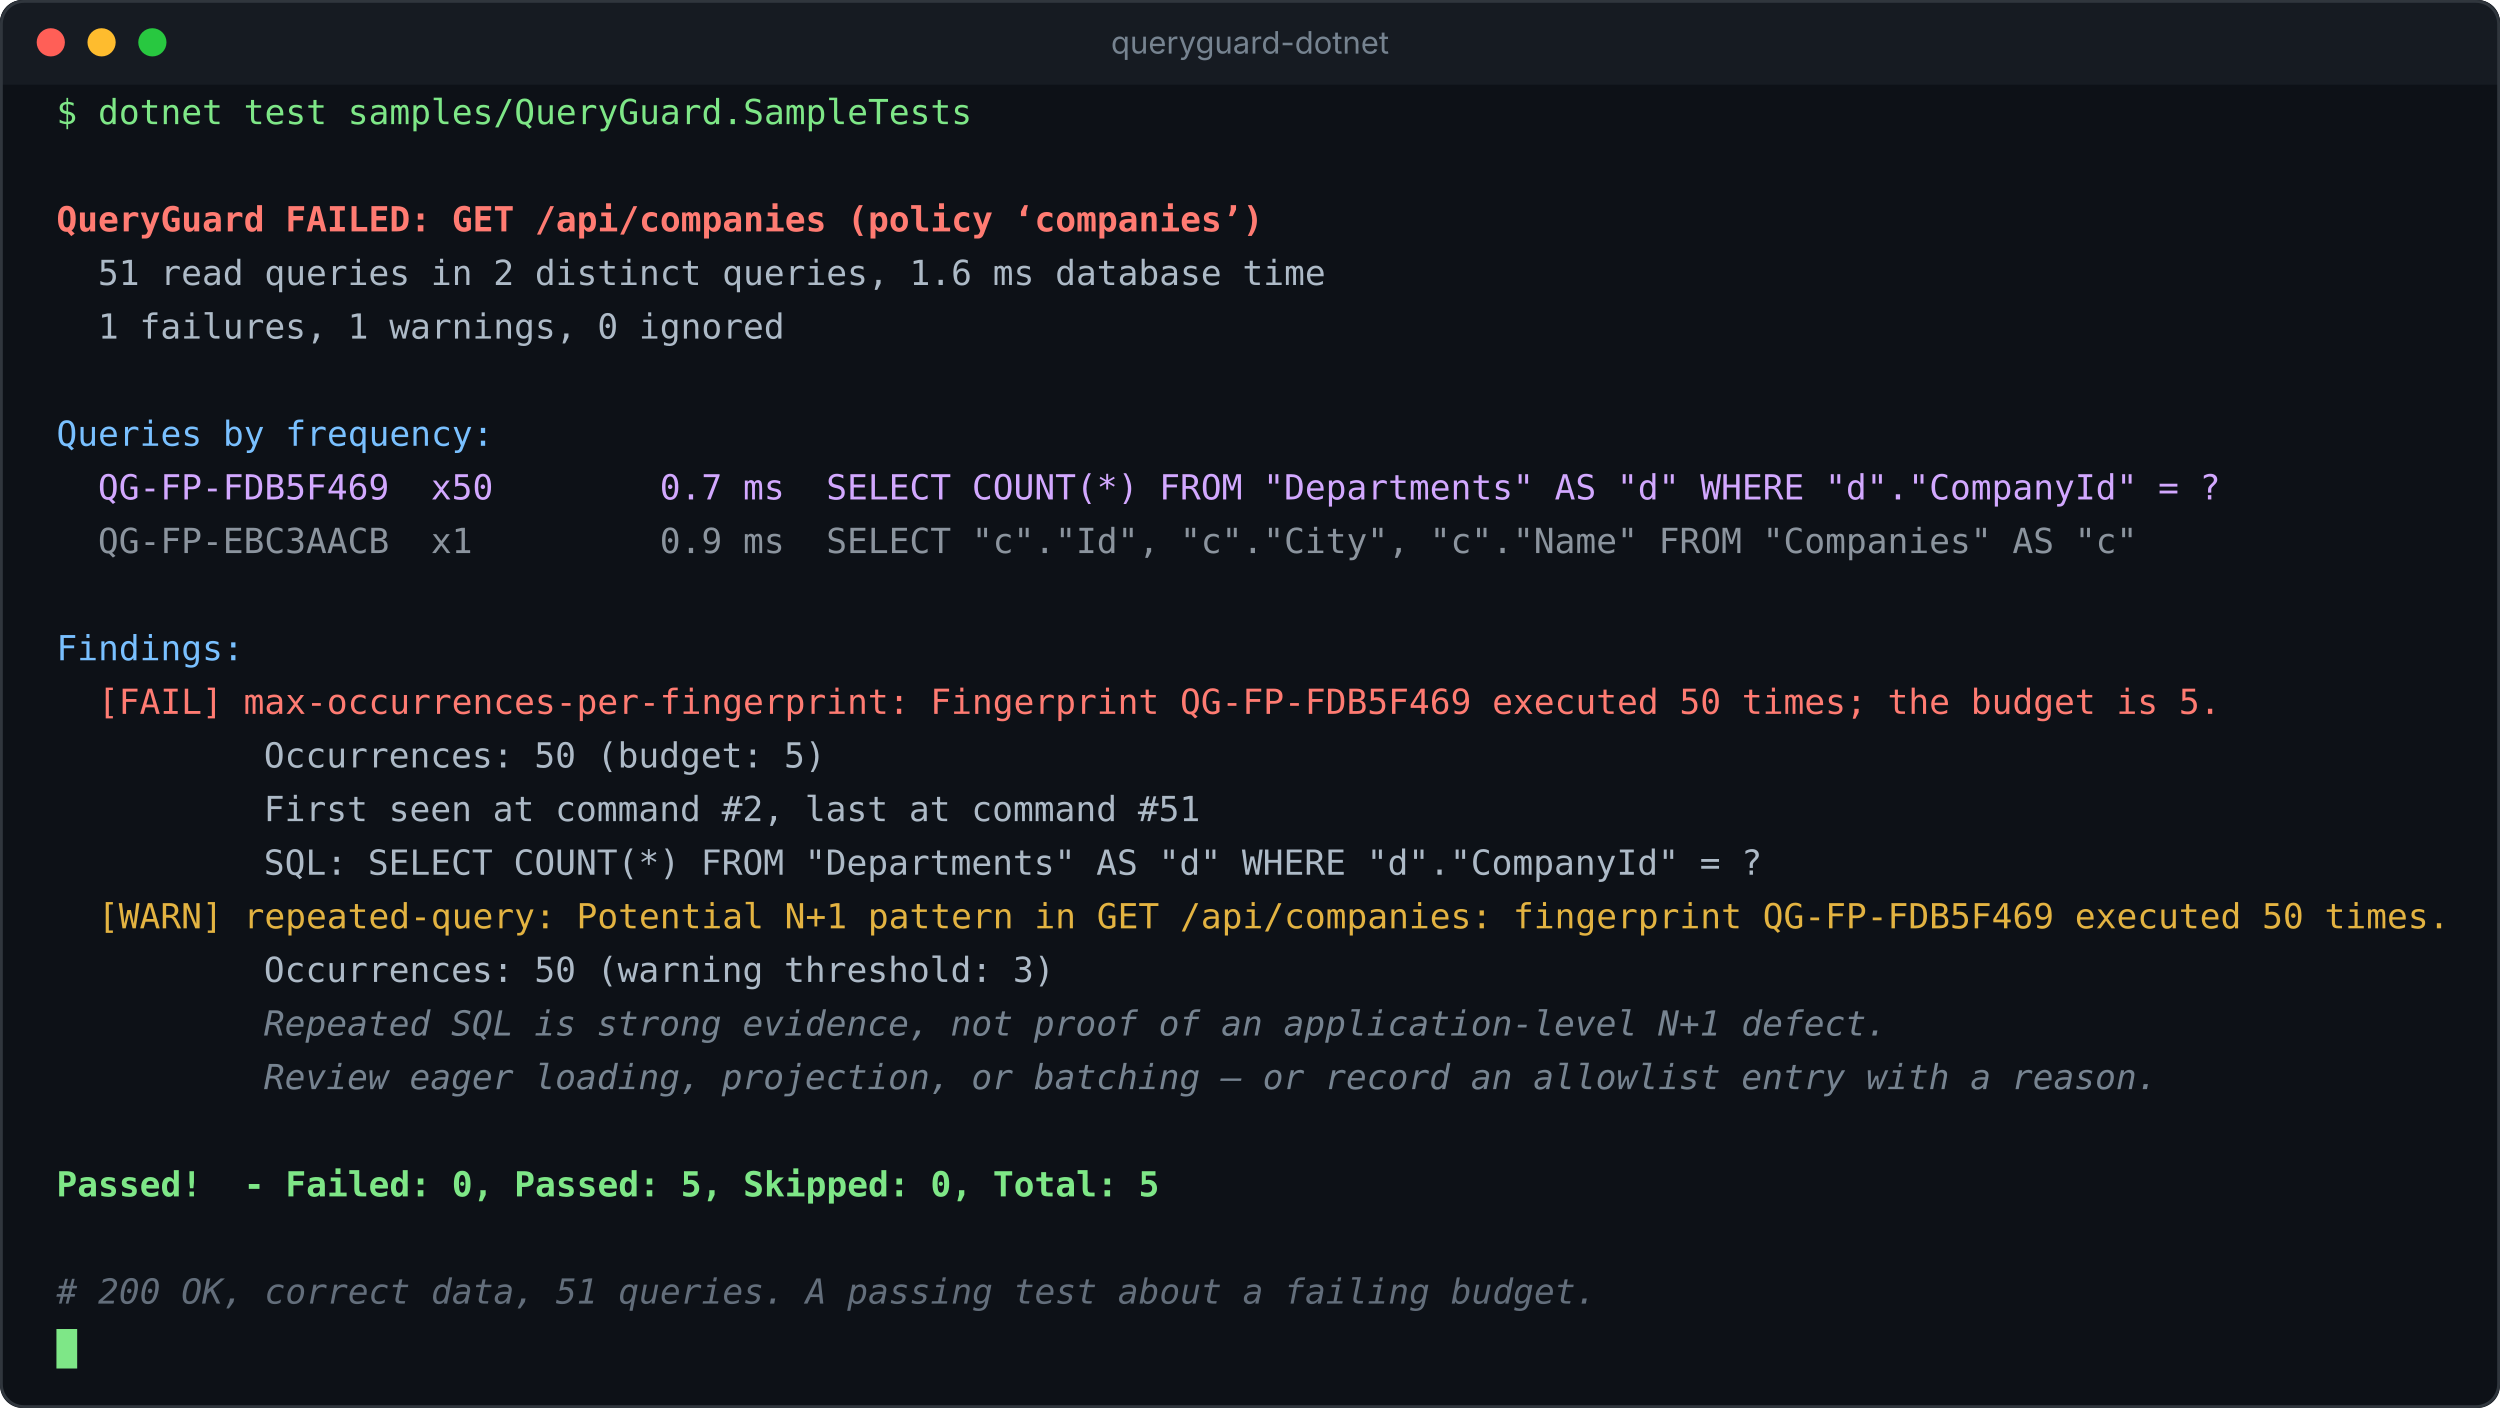
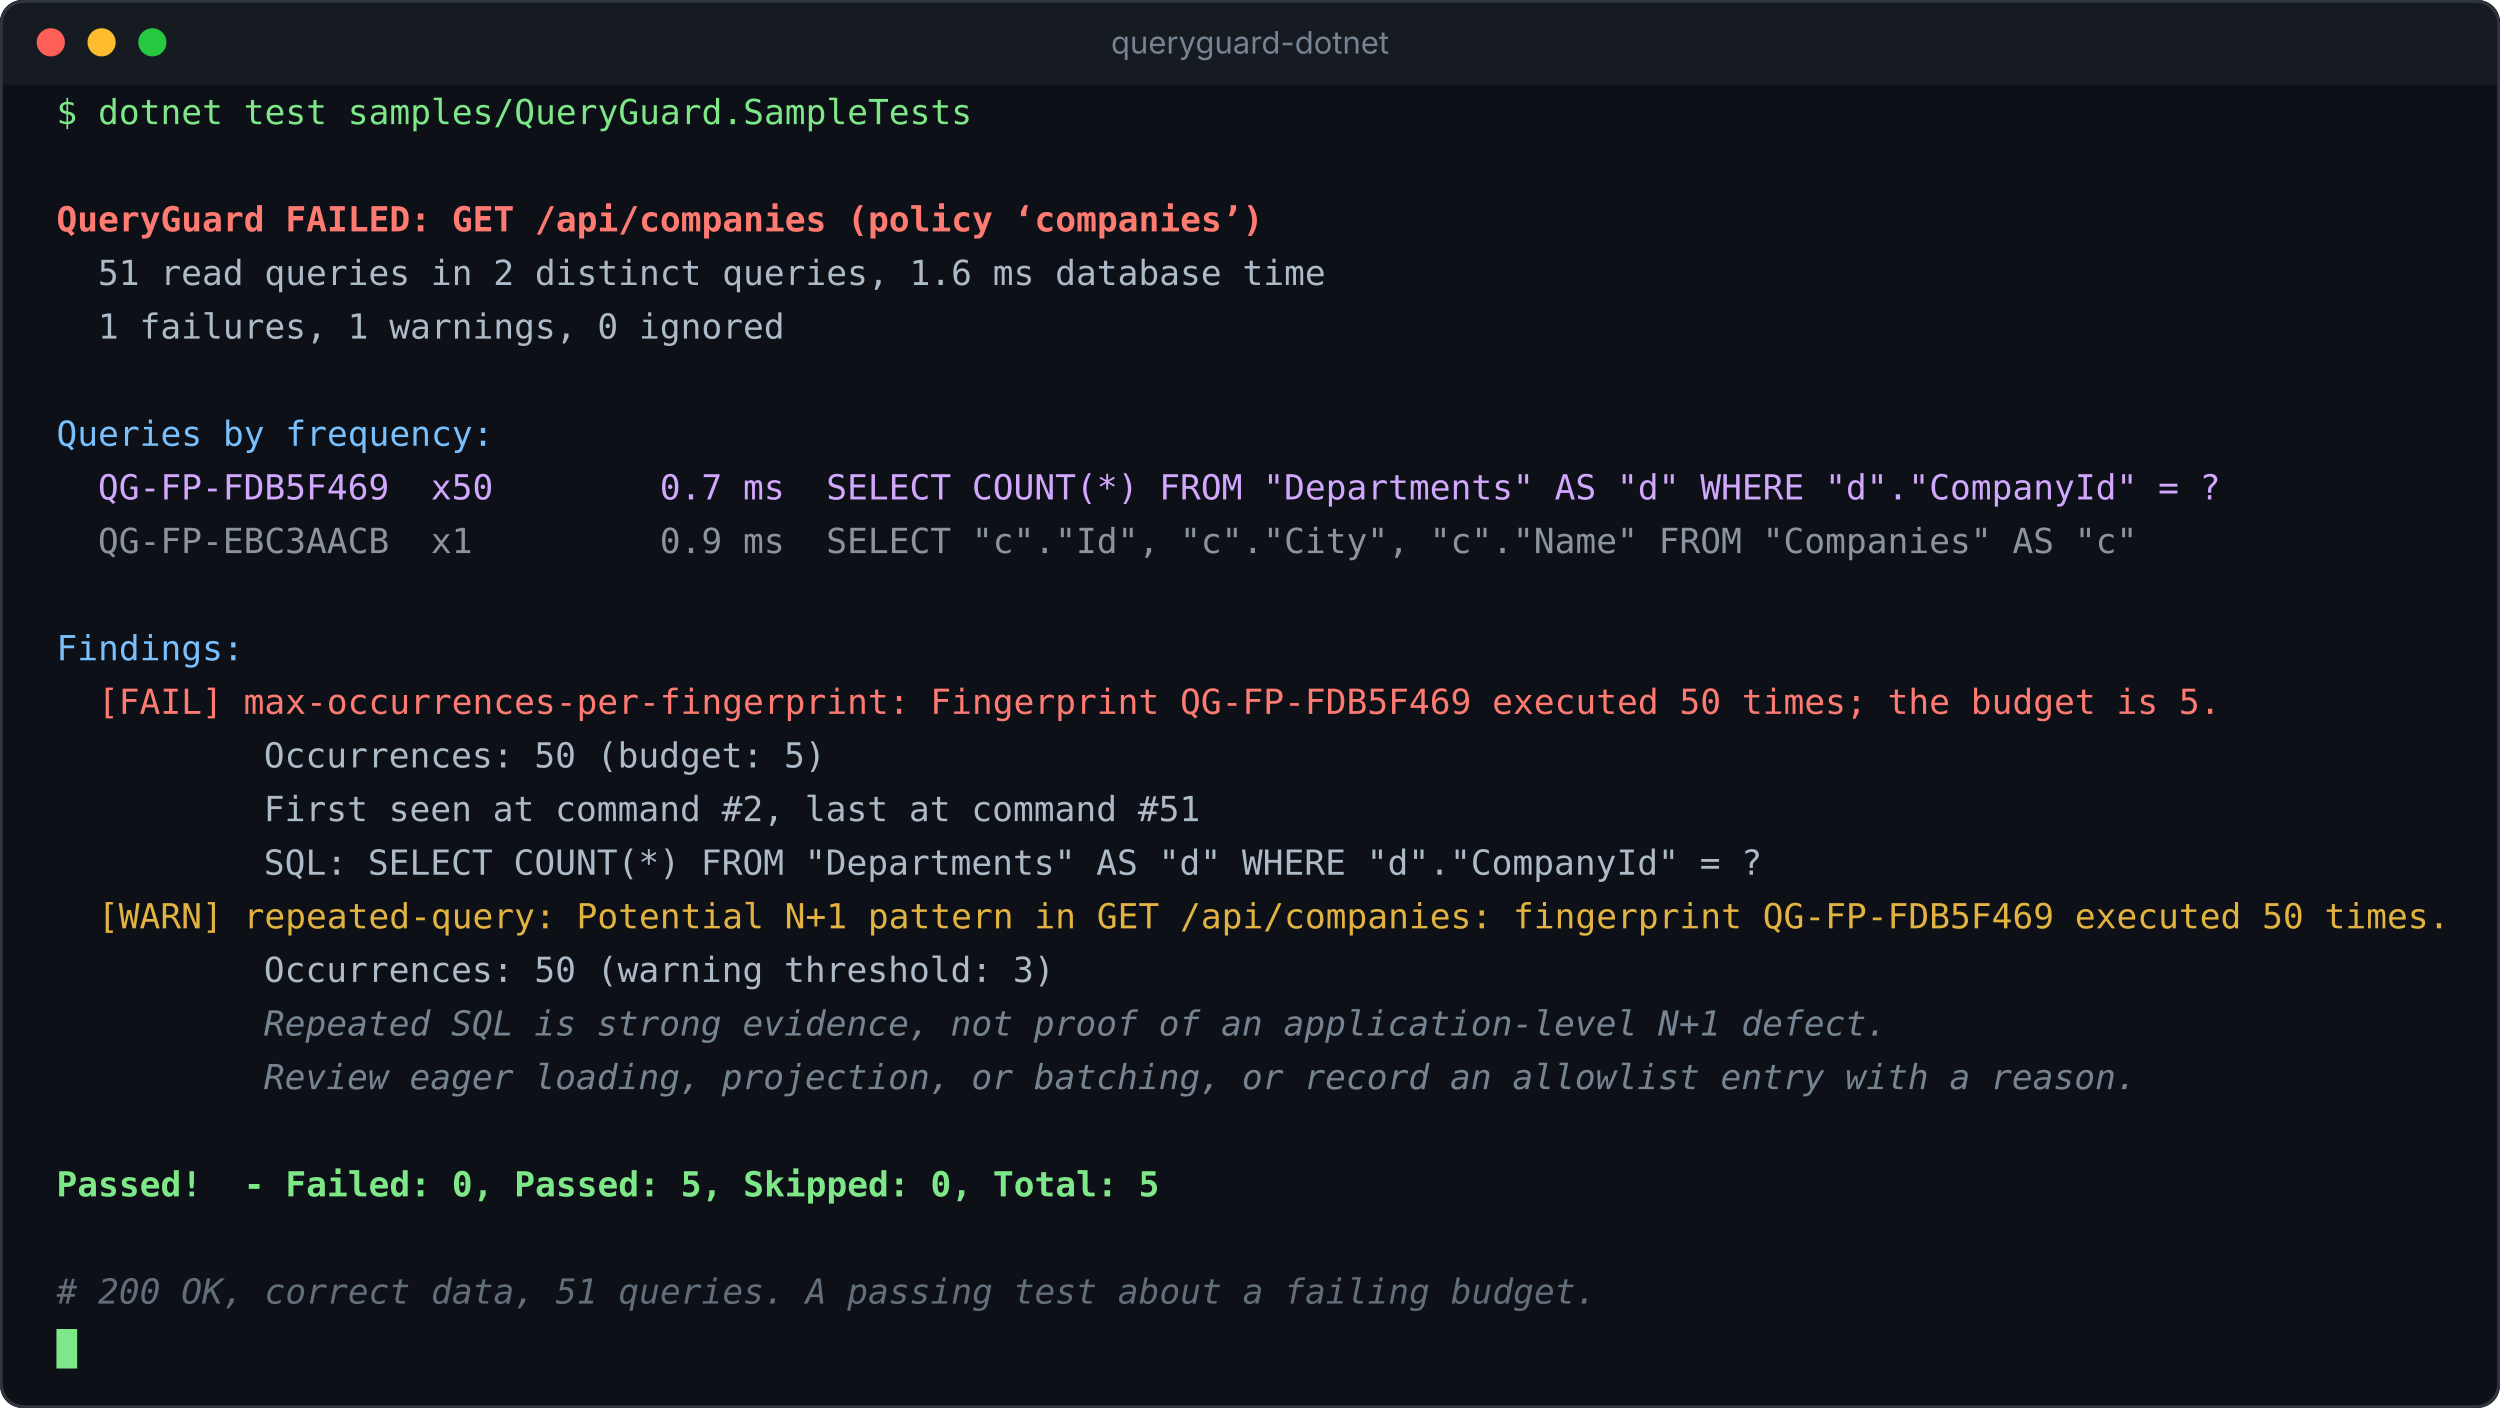
<svg xmlns="http://www.w3.org/2000/svg" width="886" height="499" viewBox="0 0 886 499" role="img" aria-label="Terminal output: QueryGuard fails a query budget for GET /api/companies, reporting 51 read queries and one fingerprint executed 50 times.">
  <defs>
    <clipPath id="window">
      <rect x="0" y="0" width="886" height="499" rx="8" />
    </clipPath>
  </defs>
  <g clip-path="url(#window)">
    <rect x="0" y="0" width="886" height="499" fill="#0d1117" />
    <rect x="0" y="0" width="886" height="30" fill="#161b22" />
    <circle cx="18" cy="15" r="5" fill="#ff5f57" />
    <circle cx="36" cy="15" r="5" fill="#febc2e" />
    <circle cx="54" cy="15" r="5" fill="#28c840" />
    <text x="443" y="19" fill="#768390" font-family="-apple-system, Segoe UI, sans-serif" font-size="11" text-anchor="middle">queryguard-dotnet</text>
  </g>
  <g font-family="ui-monospace, SFMono-Regular, Menlo, Consolas, 'DejaVu Sans Mono', monospace" font-size="12.25" xml:space="preserve">
    <text x="20.0" y="44" fill="#7ee787">$ dotnet test samples/QueryGuard.SampleTests</text>
    <text x="20.0" y="82" fill="#ff7b72" font-weight="600">QueryGuard FAILED: GET /api/companies (policy ‘companies’)</text>
    <text x="34.7" y="101" fill="#adbac7">51 read queries in 2 distinct queries, 1.6 ms database time</text>
    <text x="34.7" y="120" fill="#adbac7">1 failures, 1 warnings, 0 ignored</text>
    <text x="20.0" y="158" fill="#79c0ff">Queries by frequency:</text>
    <text x="34.7" y="177" fill="#d2a8ff">QG-FP-FDB5F469  x50        0.7 ms  SELECT COUNT(*) FROM "Departments" AS "d" WHERE "d"."CompanyId" = ?</text>
    <text x="34.7" y="196" fill="#8b949e">QG-FP-EBC3AACB  x1         0.9 ms  SELECT "c"."Id", "c"."City", "c"."Name" FROM "Companies" AS "c"</text>
    <text x="20.0" y="234" fill="#79c0ff">Findings:</text>
    <text x="34.7" y="253" fill="#ff7b72">[FAIL] max-occurrences-per-fingerprint: Fingerprint QG-FP-FDB5F469 executed 50 times; the budget is 5.</text>
    <text x="93.5" y="272" fill="#adbac7">Occurrences: 50 (budget: 5)</text>
    <text x="93.5" y="291" fill="#adbac7">First seen at command #2, last at command #51</text>
    <text x="93.5" y="310" fill="#adbac7">SQL: SELECT COUNT(*) FROM "Departments" AS "d" WHERE "d"."CompanyId" = ?</text>
    <text x="34.7" y="329" fill="#e3b341">[WARN] repeated-query: Potential N+1 pattern in GET /api/companies: fingerprint QG-FP-FDB5F469 executed 50 times.</text>
    <text x="93.5" y="348" fill="#adbac7">Occurrences: 50 (warning threshold: 3)</text>
    <text x="93.5" y="367" fill="#768390" font-style="italic">Repeated SQL is strong evidence, not proof of an application-level N+1 defect.</text>
-     <text x="93.5" y="386" fill="#768390" font-style="italic">Review eager loading, projection, or batching — or record an allowlist entry with a reason.</text>
+     <text x="93.5" y="386" fill="#768390" font-style="italic">Review eager loading, projection, or batching, or record an allowlist entry with a reason.</text>
    <text x="20.0" y="424" fill="#7ee787" font-weight="600">Passed!  - Failed: 0, Passed: 5, Skipped: 0, Total: 5</text>
    <text x="20.0" y="462" fill="#636e7b" font-style="italic"># 200 OK, correct data, 51 queries. A passing test about a failing budget.</text>
  </g>
  <rect x="20" y="471" width="7.35" height="14" fill="#7ee787">
    <animate attributeName="opacity" values="1;1;0;0" dur="1.06s" repeatCount="indefinite" />
  </rect>
  <rect x="0.5" y="0.5" width="885" height="498" rx="8" fill="none" stroke="#30363d" />
</svg>
